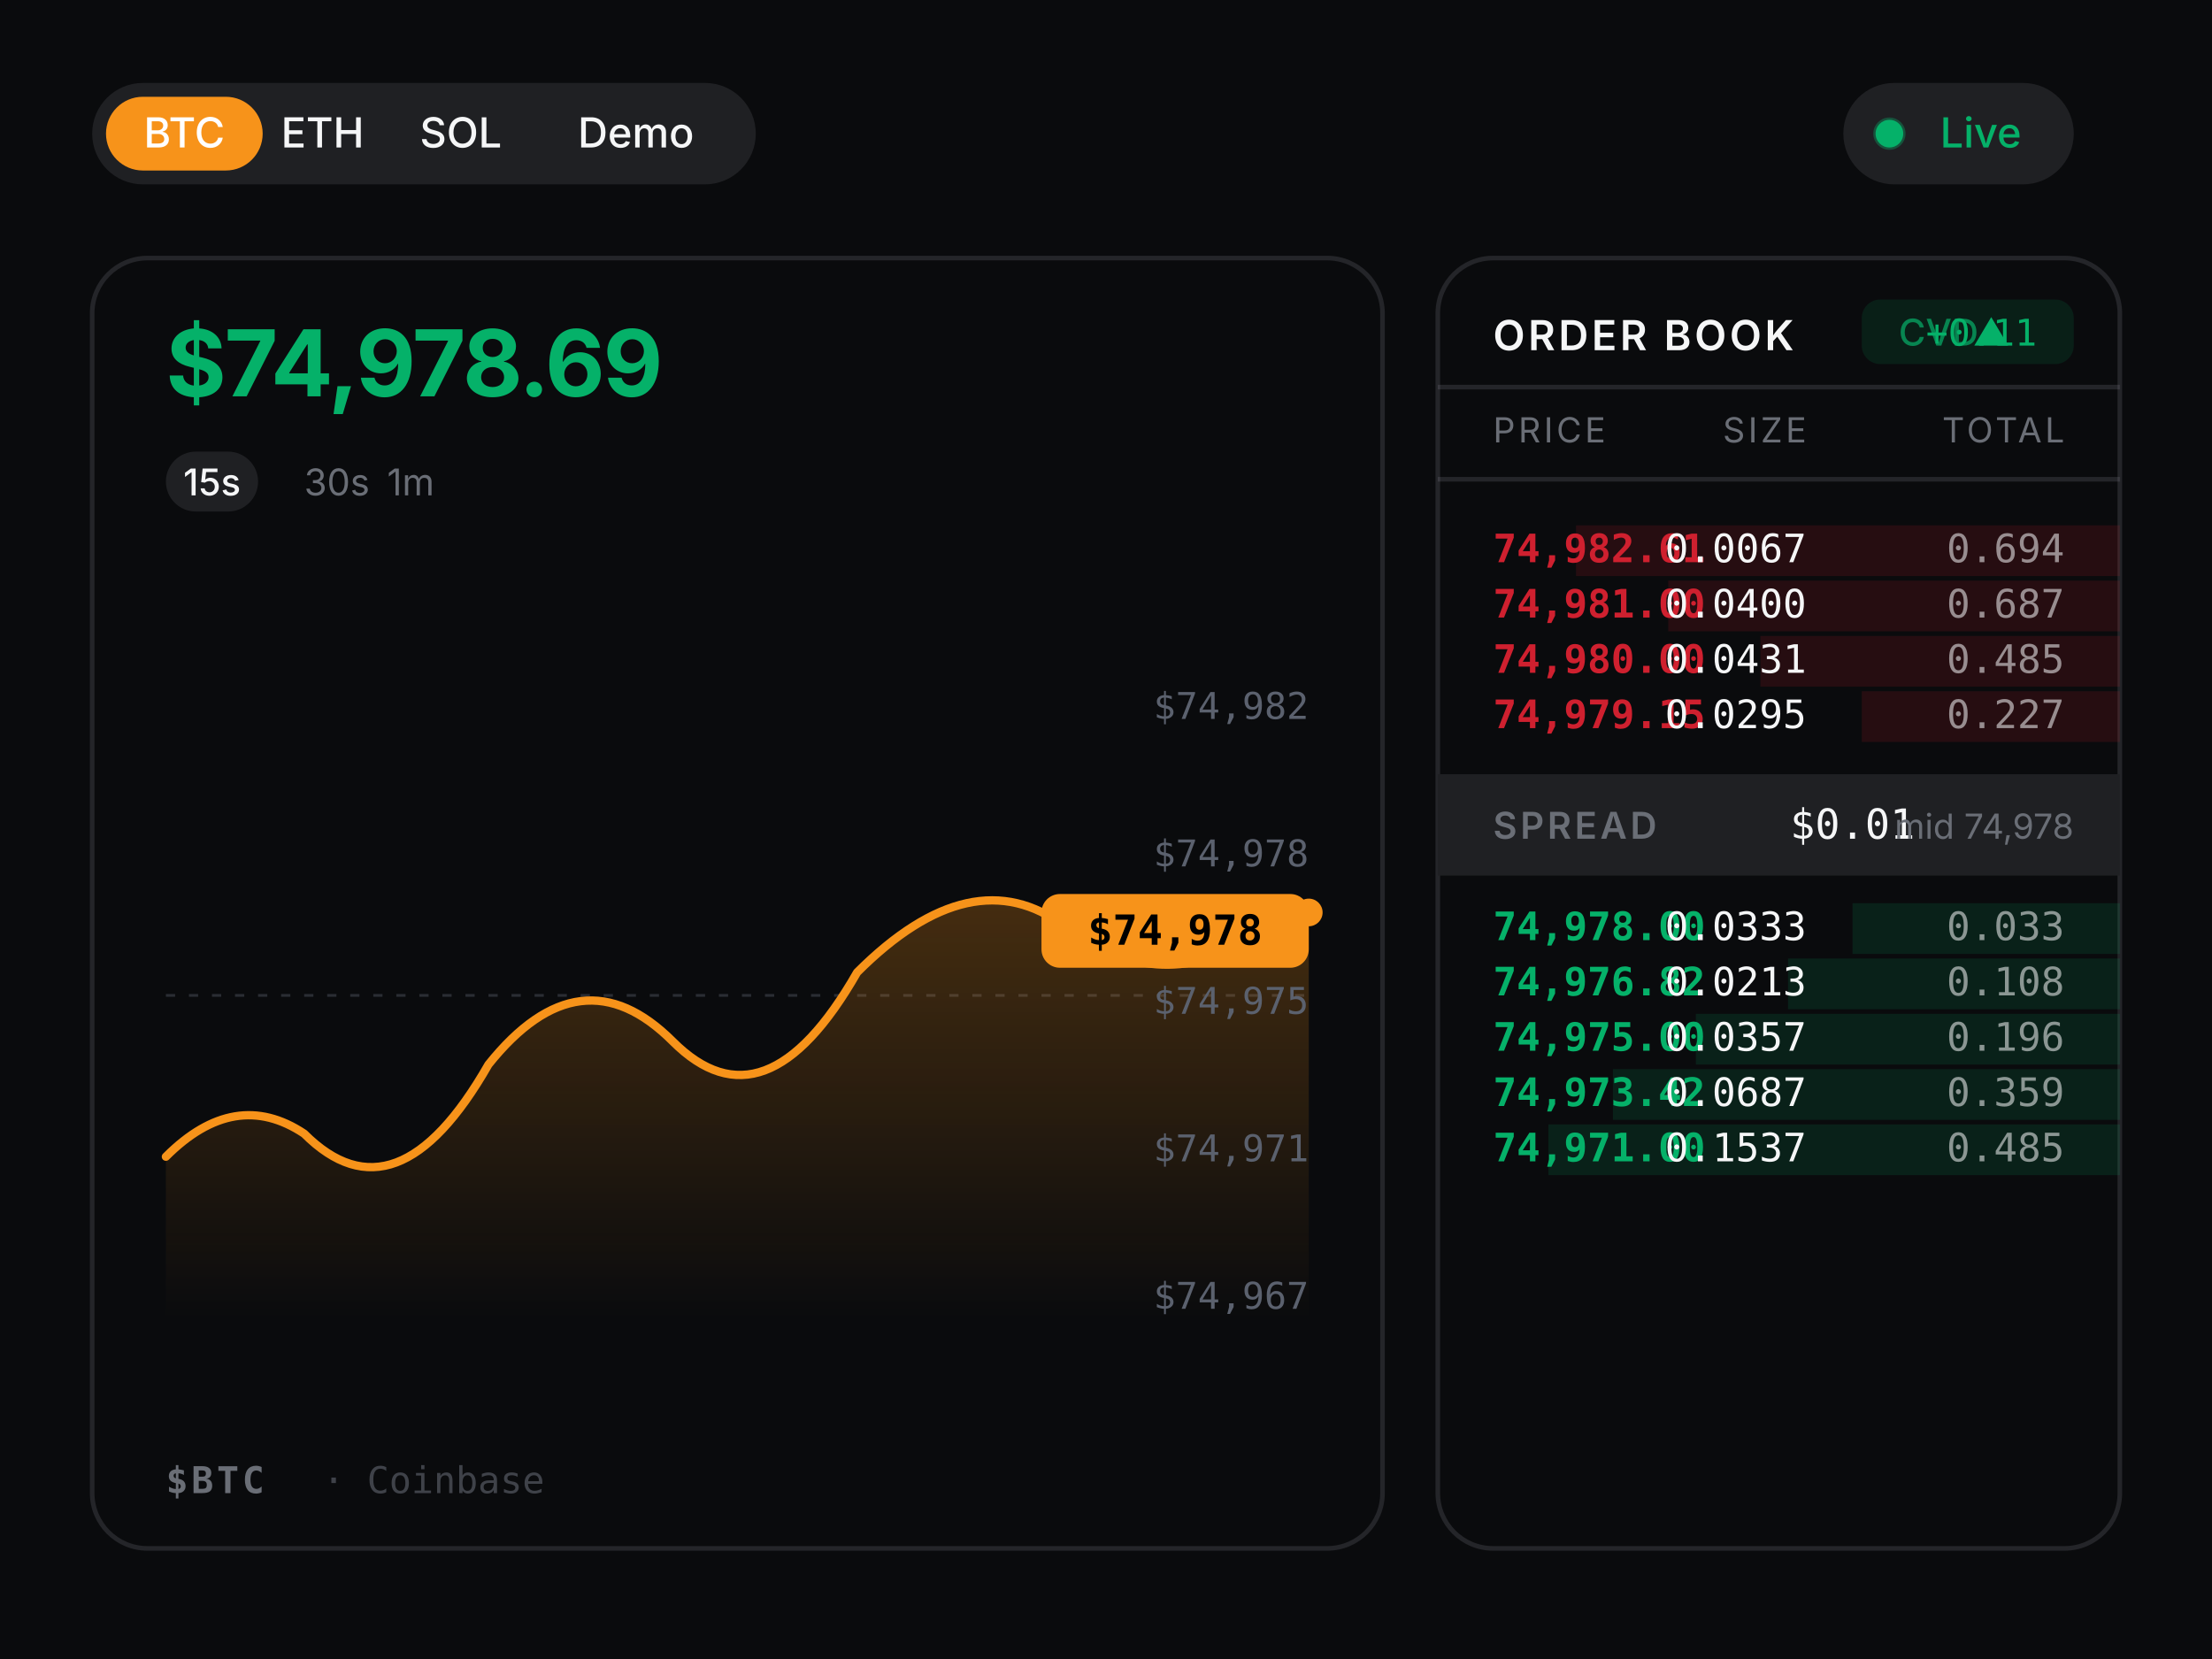
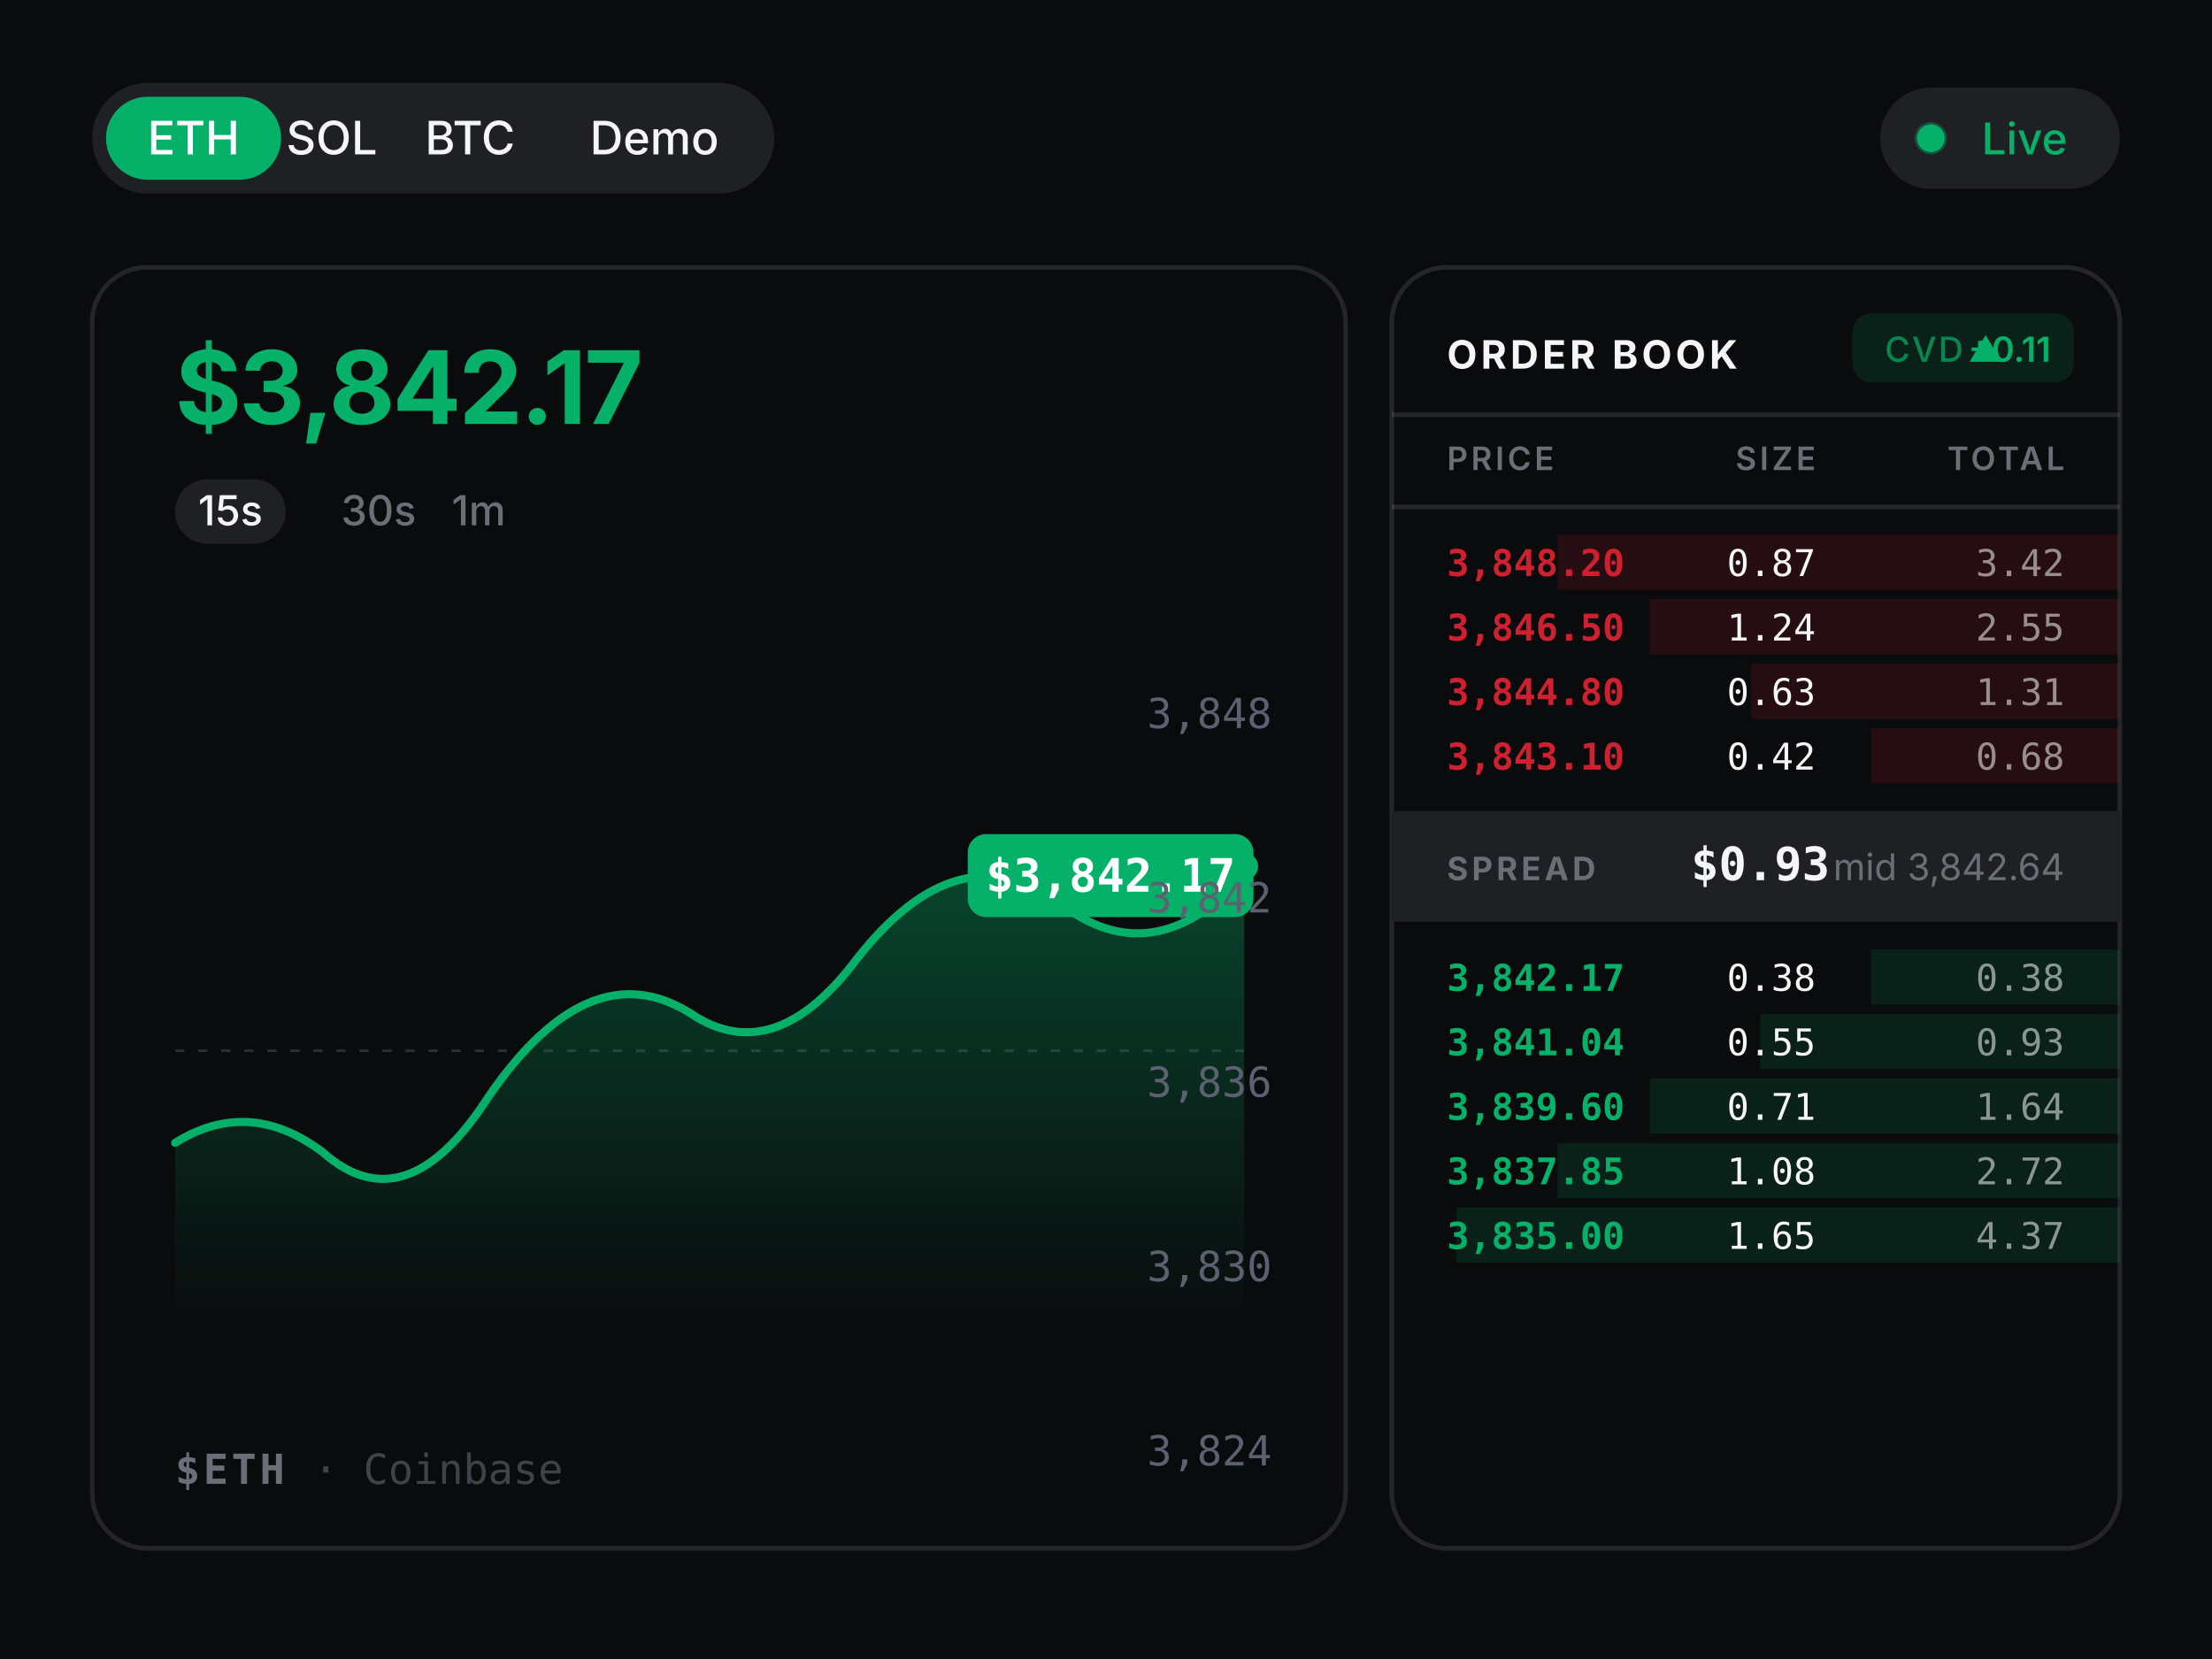
<svg xmlns="http://www.w3.org/2000/svg" viewBox="0 0 480 360" role="img" aria-label="Ticker Sandbox — chart + order book">
+   <defs>
+     <linearGradient id="areaGrad" x1="0" x2="0" y1="0" y2="1">
+       <stop offset="0" stop-color="#05B169" stop-opacity="0.35" />
+       <stop offset="1" stop-color="#05B169" stop-opacity="0" />
+     </linearGradient>
+   </defs>
  <rect width="480" height="360" fill="#0A0B0D" />
  <g transform="translate(20, 18)">
-     <rect width="144" height="22" rx="11" fill="#1F2023" />
-     <rect x="3" y="3" width="34" height="16" rx="8" fill="#F7931A" />
-     <g font-family="system-ui, -apple-system, sans-serif" font-size="9" font-weight="500">
-       <text x="20" y="14" text-anchor="middle" fill="#FFFFFF">BTC</text>
-       <text x="50" y="14" text-anchor="middle" fill="#F5F6F7">ETH</text>
-       <text x="80" y="14" text-anchor="middle" fill="#F5F6F7">SOL</text>
-       <text x="118" y="14" text-anchor="middle" fill="#F5F6F7">Demo</text>
+     <rect width="148" height="24" rx="12" fill="#1F2023" />
+     <rect x="3" y="3" width="38" height="18" rx="9" fill="#05B169" />
+     <g font-family="system-ui, -apple-system, sans-serif" font-size="10" font-weight="500">
+       <text x="22" y="15.5" text-anchor="middle" fill="#FFFFFF">ETH</text>
+       <text x="52" y="15.5" text-anchor="middle" fill="#F5F6F7">SOL</text>
+       <text x="82" y="15.5" text-anchor="middle" fill="#F5F6F7">BTC</text>
+       <text x="122" y="15.5" text-anchor="middle" fill="#F5F6F7">Demo</text>
    </g>
-     <g transform="translate(380, 0)">
-       <rect width="50" height="22" rx="11" fill="#1F2023" />
-       <circle cx="10" cy="11" r="3" fill="#05B169">
-         
-       </circle>
-       <circle cx="10" cy="11" r="3" fill="none" stroke="#05B169" stroke-width="1" opacity="0.35" />
-       <text x="21" y="14" font-family="system-ui, -apple-system, sans-serif" font-size="9" font-weight="500" fill="#05B169">Live</text>
+     <g transform="translate(388, 1)">
+       <rect width="52" height="22" rx="11" fill="#1F2023" />
+       <circle cx="11" cy="11" r="3" fill="#05B169" />
+       <circle cx="11" cy="11" r="3" fill="none" stroke="#05B169" stroke-width="1" opacity="0.35" />
+       <text x="22" y="14.5" font-family="system-ui, -apple-system, sans-serif" font-size="9.5" font-weight="500" fill="#05B169">Live</text>
    </g>
  </g>
-   <g transform="translate(20, 56)">
-     <rect width="280" height="280" rx="12" fill="#0A0B0D" stroke="rgba(156,160,168,0.18)" stroke-width="1" />
-     <text x="16" y="30" font-family="system-ui, -apple-system, sans-serif" font-size="20" font-weight="700" fill="#05B169" letter-spacing="-0.4">$74,978.69</text>
-     <g transform="translate(16, 42)">
-       <rect width="20" height="13" rx="6.5" fill="#1F2023" />
-       <text x="10" y="9.5" text-anchor="middle" font-family="system-ui, -apple-system, sans-serif" font-size="8" font-weight="500" fill="#F5F6F7">15s</text>
-       <text x="30" y="9.5" font-family="system-ui, -apple-system, sans-serif" font-size="8" fill="#6A6E76">30s</text>
-       <text x="48" y="9.5" font-family="system-ui, -apple-system, sans-serif" font-size="8" fill="#6A6E76">1m</text>
+   <g transform="translate(20, 58)">
+     <rect width="272" height="278" rx="12" fill="#0A0B0D" stroke="rgba(156,160,168,0.18)" stroke-width="1" />
+     <text x="18" y="34" font-family="system-ui, -apple-system, sans-serif" font-size="22" font-weight="700" fill="#05B169" letter-spacing="-0.5">$3,842.17</text>
+     <g transform="translate(18, 46)" font-family="system-ui, -apple-system, sans-serif" font-size="9" font-weight="500">
+       <rect width="24" height="14" rx="7" fill="#1F2023" />
+       <text x="12" y="10" text-anchor="middle" fill="#F5F6F7">15s</text>
+       <text x="36" y="10" fill="#6A6E76">30s</text>
+       <text x="60" y="10" fill="#6A6E76">1m</text>
    </g>
-     <line x1="16" y1="160" x2="264" y2="160" stroke="#2a2d33" stroke-width="0.6" stroke-dasharray="2,3" />
-     <g transform="translate(16, 100)" fill="none">
-       <path d="M 0 130 L 0 95 Q 15 80 30 90 Q 50 110 70 75 Q 90 50 110 70 Q 130 90 150 55 Q 175 30 195 45 Q 215 60 235 48 Q 248 42 248 42 L 248 130 Z" fill="url(#areaGrad)" opacity="0.55" />
-       <path d="M 0 95 Q 15 80 30 90 Q 50 110 70 75 Q 90 50 110 70 Q 130 90 150 55 Q 175 30 195 45 Q 215 60 235 48 Q 245 42 248 42" stroke="#F7931A" stroke-width="1.8" stroke-linecap="round" stroke-linejoin="round" />
-       <circle cx="248" cy="42" r="3" fill="#F7931A" />
+     <line x1="18" y1="170" x2="250" y2="170" stroke="#2a2d33" stroke-width="0.6" stroke-dasharray="2,3" />
+     <g transform="translate(18, 80)" fill="none">
+       <path d="M 0 150 L 0 110 Q 16 100 32 112 Q 50 128 68 100 Q 90 68 112 82 Q 130 94 148 70 Q 170 42 192 58 Q 210 72 228 56 L 232 50 L 232 150 Z" fill="url(#areaGrad)" />
+       <path d="M 0 110 Q 16 100 32 112 Q 50 128 68 100 Q 90 68 112 82 Q 130 94 148 70 Q 170 42 192 58 Q 210 72 228 56 L 232 50" stroke="#05B169" stroke-width="1.75" stroke-linecap="round" stroke-linejoin="round" />
+       <circle cx="232" cy="50" r="3" fill="#05B169" />
    </g>
-     <g transform="translate(206, 138)">
-       <rect width="58" height="16" rx="4" fill="#F7931A" />
-       <text x="29" y="11" text-anchor="middle" font-family="ui-monospace, 'SF Mono', Menlo, monospace" font-size="9" font-weight="600" fill="#000000">$74,978</text>
+     <g transform="translate(190, 123)">
+       <rect width="62" height="18" rx="4" fill="#05B169" />
+       <text x="31" y="12.5" text-anchor="middle" font-family="ui-monospace, 'SF Mono', Menlo, monospace" font-size="10" font-weight="600" fill="#FFFFFF">$3,842.17</text>
    </g>
-     <g font-family="ui-monospace, 'SF Mono', Menlo, monospace" font-size="8" fill="#5B616E" text-anchor="end">
-       <text x="264" y="100">$74,982</text>
-       <text x="264" y="132">$74,978</text>
-       <text x="264" y="164">$74,975</text>
-       <text x="264" y="196">$74,971</text>
-       <text x="264" y="228">$74,967</text>
+     <g font-family="ui-monospace, 'SF Mono', Menlo, monospace" font-size="9" fill="#5B616E" text-anchor="end">
+       <text x="256" y="100">3,848</text>
+       <text x="256" y="140">3,842</text>
+       <text x="256" y="180">3,836</text>
+       <text x="256" y="220">3,830</text>
+       <text x="256" y="260">3,824</text>
    </g>
-     <text x="16" y="268" font-family="ui-monospace, 'SF Mono', Menlo, monospace" font-size="8" font-weight="600" fill="#6A6E76" letter-spacing="0.7">$BTC</text>
-     <text x="50" y="268" font-family="ui-monospace, 'SF Mono', Menlo, monospace" font-size="8" fill="#3f4249">· Coinbase</text>
+     <g font-family="ui-monospace, 'SF Mono', Menlo, monospace" font-size="9">
+       <text x="18" y="264" font-weight="600" fill="#6A6E76" letter-spacing="0.7">$ETH</text>
+       <text x="48" y="264" fill="#3f4249">· Coinbase</text>
+     </g>
  </g>
-   <g transform="translate(312, 56)">
-     <rect width="148" height="280" rx="12" fill="#0A0B0D" stroke="rgba(156,160,168,0.18)" stroke-width="1" />
-     <text x="12" y="20" font-family="system-ui, -apple-system, sans-serif" font-size="9" font-weight="600" fill="#F5F6F7" letter-spacing="0.7">ORDER BOOK</text>
-     <g transform="translate(92, 9)">
-       <rect width="46" height="14" rx="4" fill="rgba(5,177,105,0.12)" />
-       <text x="8" y="10" font-family="system-ui, -apple-system, sans-serif" font-size="8" fill="#05B169" opacity="0.7" font-weight="500">CVD</text>
-       <text x="24" y="10" font-family="system-ui, -apple-system, sans-serif" font-size="8" fill="#05B169" font-weight="500">▲</text>
-       <text x="38" y="10" font-family="ui-monospace, 'SF Mono', Menlo, monospace" font-size="8" fill="#05B169" font-weight="500" text-anchor="end">+0.11</text>
-     </g>
-     <line x1="0" y1="28" x2="148" y2="28" stroke="rgba(156,160,168,0.18)" stroke-width="1" />
-     <g font-family="system-ui, -apple-system, sans-serif" font-size="7.5" fill="#6A6E76" letter-spacing="0.7">
-       <text x="12" y="40">PRICE</text>
-       <text x="80" y="40" text-anchor="end">SIZE</text>
-       <text x="136" y="40" text-anchor="end">TOTAL</text>
-     </g>
-     <line x1="0" y1="48" x2="148" y2="48" stroke="rgba(156,160,168,0.18)" stroke-width="1" />
-     <g font-family="ui-monospace, 'SF Mono', Menlo, monospace" font-size="8.5">
-       <g transform="translate(0, 58)">
-         <rect x="30" y="0" width="118" height="11" fill="rgba(207,32,47,0.14)" />
-         <text x="12" y="8" fill="#CF202F" font-weight="600">74,982.61</text>
-         <text x="80" y="8" text-anchor="end" fill="#F5F6F7">0.0067</text>
-         <text x="136" y="8" text-anchor="end" fill="#F5F6F7" opacity="0.55">0.694</text>
-       </g>
-       <g transform="translate(0, 70)">
-         <rect x="50" y="0" width="98" height="11" fill="rgba(207,32,47,0.14)" />
-         <text x="12" y="8" fill="#CF202F" font-weight="600">74,981.00</text>
-         <text x="80" y="8" text-anchor="end" fill="#F5F6F7">0.0400</text>
-         <text x="136" y="8" text-anchor="end" fill="#F5F6F7" opacity="0.55">0.687</text>
-       </g>
-       <g transform="translate(0, 82)">
-         <rect x="70" y="0" width="78" height="11" fill="rgba(207,32,47,0.14)" />
-         <text x="12" y="8" fill="#CF202F" font-weight="600">74,980.00</text>
-         <text x="80" y="8" text-anchor="end" fill="#F5F6F7">0.0431</text>
-         <text x="136" y="8" text-anchor="end" fill="#F5F6F7" opacity="0.55">0.485</text>
-       </g>
-       <g transform="translate(0, 94)">
-         <rect x="92" y="0" width="56" height="11" fill="rgba(207,32,47,0.14)" />
-         <text x="12" y="8" fill="#CF202F" font-weight="600">74,979.15</text>
-         <text x="80" y="8" text-anchor="end" fill="#F5F6F7">0.0295</text>
-         <text x="136" y="8" text-anchor="end" fill="#F5F6F7" opacity="0.55">0.227</text>
+   <g transform="translate(302, 58)">
+     <rect width="158" height="278" rx="12" fill="#0A0B0D" stroke="rgba(156,160,168,0.18)" stroke-width="1" />
+     <g transform="translate(0, 0)">
+       <text x="12" y="22" font-family="system-ui, -apple-system, sans-serif" font-size="8.5" font-weight="700" fill="#F5F6F7" letter-spacing="0.8">ORDER BOOK</text>
+       <g transform="translate(100, 10)">
+         <rect width="48" height="15" rx="4" fill="rgba(5,177,105,0.14)" />
+         <g font-family="system-ui, -apple-system, sans-serif" font-size="7.5" fill="#05B169">
+           <text x="7" y="10.5" opacity="0.7" font-weight="500" letter-spacing="0.4">CVD</text>
+           <text x="25" y="10.5" font-weight="600">▲</text>
+           <text x="43" y="10.5" text-anchor="end" font-weight="600">+0.11</text>
+         </g>
      </g>
    </g>
-     <g transform="translate(0, 112)">
-       <rect width="148" height="22" fill="#1F2023" />
-       <text x="12" y="14" font-family="system-ui, -apple-system, sans-serif" font-size="8" font-weight="600" fill="#6A6E76" letter-spacing="0.7">SPREAD</text>
-       <text x="90" y="14" text-anchor="middle" font-family="ui-monospace, 'SF Mono', Menlo, monospace" font-size="9" font-weight="500" fill="#F5F6F7">$0.01</text>
-       <text x="138" y="14" text-anchor="end" font-family="system-ui, -apple-system, sans-serif" font-size="7.5" fill="#6A6E76">mid 74,978</text>
+     <line x1="0" y1="32" x2="158" y2="32" stroke="rgba(156,160,168,0.18)" stroke-width="1" />
+     <g font-family="system-ui, -apple-system, sans-serif" font-size="7" fill="#6A6E76" letter-spacing="0.7" font-weight="600">
+       <text x="12" y="44">PRICE</text>
+       <text x="92" y="44" text-anchor="end">SIZE</text>
+       <text x="146" y="44" text-anchor="end">TOTAL</text>
    </g>
-     <g font-family="ui-monospace, 'SF Mono', Menlo, monospace" font-size="8.5">
-       <g transform="translate(0, 140)">
-         <rect x="90" y="0" width="58" height="11" fill="rgba(5,177,105,0.14)" />
-         <text x="12" y="8" fill="#05B169" font-weight="600">74,978.00</text>
-         <text x="80" y="8" text-anchor="end" fill="#F5F6F7">0.0333</text>
-         <text x="136" y="8" text-anchor="end" fill="#F5F6F7" opacity="0.55">0.033</text>
+     <line x1="0" y1="52" x2="158" y2="52" stroke="rgba(156,160,168,0.18)" stroke-width="1" />
+     <g font-family="ui-monospace, 'SF Mono', Menlo, monospace" font-size="8">
+       <g transform="translate(0, 58)">
+         <rect x="36" y="0" width="122" height="12" fill="rgba(207,32,47,0.14)" />
+         <text x="12" y="9" fill="#CF202F" font-weight="600">3,848.20</text>
+         <text x="92" y="9" text-anchor="end" fill="#F5F6F7">0.87</text>
+         <text x="146" y="9" text-anchor="end" fill="#F5F6F7" opacity="0.55">3.42</text>
      </g>
-       <g transform="translate(0, 152)">
-         <rect x="76" y="0" width="72" height="11" fill="rgba(5,177,105,0.14)" />
-         <text x="12" y="8" fill="#05B169" font-weight="600">74,976.82</text>
-         <text x="80" y="8" text-anchor="end" fill="#F5F6F7">0.0213</text>
-         <text x="136" y="8" text-anchor="end" fill="#F5F6F7" opacity="0.55">0.108</text>
+       <g transform="translate(0, 72)">
+         <rect x="56" y="0" width="102" height="12" fill="rgba(207,32,47,0.14)" />
+         <text x="12" y="9" fill="#CF202F" font-weight="600">3,846.50</text>
+         <text x="92" y="9" text-anchor="end" fill="#F5F6F7">1.24</text>
+         <text x="146" y="9" text-anchor="end" fill="#F5F6F7" opacity="0.55">2.55</text>
      </g>
-       <g transform="translate(0, 164)">
-         <rect x="56" y="0" width="92" height="11" fill="rgba(5,177,105,0.14)" />
-         <text x="12" y="8" fill="#05B169" font-weight="600">74,975.00</text>
-         <text x="80" y="8" text-anchor="end" fill="#F5F6F7">0.0357</text>
-         <text x="136" y="8" text-anchor="end" fill="#F5F6F7" opacity="0.55">0.196</text>
+       <g transform="translate(0, 86)">
+         <rect x="78" y="0" width="80" height="12" fill="rgba(207,32,47,0.14)" />
+         <text x="12" y="9" fill="#CF202F" font-weight="600">3,844.80</text>
+         <text x="92" y="9" text-anchor="end" fill="#F5F6F7">0.63</text>
+         <text x="146" y="9" text-anchor="end" fill="#F5F6F7" opacity="0.55">1.31</text>
+       </g>
+       <g transform="translate(0, 100)">
+         <rect x="104" y="0" width="54" height="12" fill="rgba(207,32,47,0.14)" />
+         <text x="12" y="9" fill="#CF202F" font-weight="600">3,843.10</text>
+         <text x="92" y="9" text-anchor="end" fill="#F5F6F7">0.42</text>
+         <text x="146" y="9" text-anchor="end" fill="#F5F6F7" opacity="0.55">0.68</text>
+       </g>
+     </g>
+     <g transform="translate(0, 118)">
+       <rect width="158" height="24" fill="#1F2023" />
+       <text x="12" y="15" font-family="system-ui, -apple-system, sans-serif" font-size="7" font-weight="700" fill="#6A6E76" letter-spacing="0.8">SPREAD</text>
+       <text x="80" y="15" text-anchor="middle" font-family="ui-monospace, 'SF Mono', Menlo, monospace" font-size="10" font-weight="600" fill="#F5F6F7">$0.93</text>
+       <text x="146" y="15" text-anchor="end" font-family="system-ui, -apple-system, sans-serif" font-size="8" fill="#6A6E76">mid 3,842.64</text>
+     </g>
+     <g font-family="ui-monospace, 'SF Mono', Menlo, monospace" font-size="8">
+       <g transform="translate(0, 148)">
+         <rect x="104" y="0" width="54" height="12" fill="rgba(5,177,105,0.14)" />
+         <text x="12" y="9" fill="#05B169" font-weight="600">3,842.17</text>
+         <text x="92" y="9" text-anchor="end" fill="#F5F6F7">0.38</text>
+         <text x="146" y="9" text-anchor="end" fill="#F5F6F7" opacity="0.55">0.38</text>
+       </g>
+       <g transform="translate(0, 162)">
+         <rect x="80" y="0" width="78" height="12" fill="rgba(5,177,105,0.14)" />
+         <text x="12" y="9" fill="#05B169" font-weight="600">3,841.04</text>
+         <text x="92" y="9" text-anchor="end" fill="#F5F6F7">0.55</text>
+         <text x="146" y="9" text-anchor="end" fill="#F5F6F7" opacity="0.55">0.93</text>
      </g>
      <g transform="translate(0, 176)">
-         <rect x="38" y="0" width="110" height="11" fill="rgba(5,177,105,0.14)" />
-         <text x="12" y="8" fill="#05B169" font-weight="600">74,973.42</text>
-         <text x="80" y="8" text-anchor="end" fill="#F5F6F7">0.0687</text>
-         <text x="136" y="8" text-anchor="end" fill="#F5F6F7" opacity="0.55">0.359</text>
+         <rect x="56" y="0" width="102" height="12" fill="rgba(5,177,105,0.14)" />
+         <text x="12" y="9" fill="#05B169" font-weight="600">3,839.60</text>
+         <text x="92" y="9" text-anchor="end" fill="#F5F6F7">0.71</text>
+         <text x="146" y="9" text-anchor="end" fill="#F5F6F7" opacity="0.55">1.64</text>
      </g>
-       <g transform="translate(0, 188)">
-         <rect x="24" y="0" width="124" height="11" fill="rgba(5,177,105,0.14)" />
-         <text x="12" y="8" fill="#05B169" font-weight="600">74,971.00</text>
-         <text x="80" y="8" text-anchor="end" fill="#F5F6F7">0.1537</text>
-         <text x="136" y="8" text-anchor="end" fill="#F5F6F7" opacity="0.55">0.485</text>
+       <g transform="translate(0, 190)">
+         <rect x="36" y="0" width="122" height="12" fill="rgba(5,177,105,0.14)" />
+         <text x="12" y="9" fill="#05B169" font-weight="600">3,837.85</text>
+         <text x="92" y="9" text-anchor="end" fill="#F5F6F7">1.08</text>
+         <text x="146" y="9" text-anchor="end" fill="#F5F6F7" opacity="0.55">2.72</text>
+       </g>
+       <g transform="translate(0, 204)">
+         <rect x="14" y="0" width="144" height="12" fill="rgba(5,177,105,0.14)" />
+         <text x="12" y="9" fill="#05B169" font-weight="600">3,835.00</text>
+         <text x="92" y="9" text-anchor="end" fill="#F5F6F7">1.65</text>
+         <text x="146" y="9" text-anchor="end" fill="#F5F6F7" opacity="0.55">4.37</text>
      </g>
    </g>
  </g>
-   <defs>
-     <linearGradient id="areaGrad" x1="0" x2="0" y1="0" y2="1">
-       <stop offset="0" stop-color="#F7931A" stop-opacity="0.45" />
-       <stop offset="1" stop-color="#F7931A" stop-opacity="0" />
-     </linearGradient>
-   </defs>
</svg>
